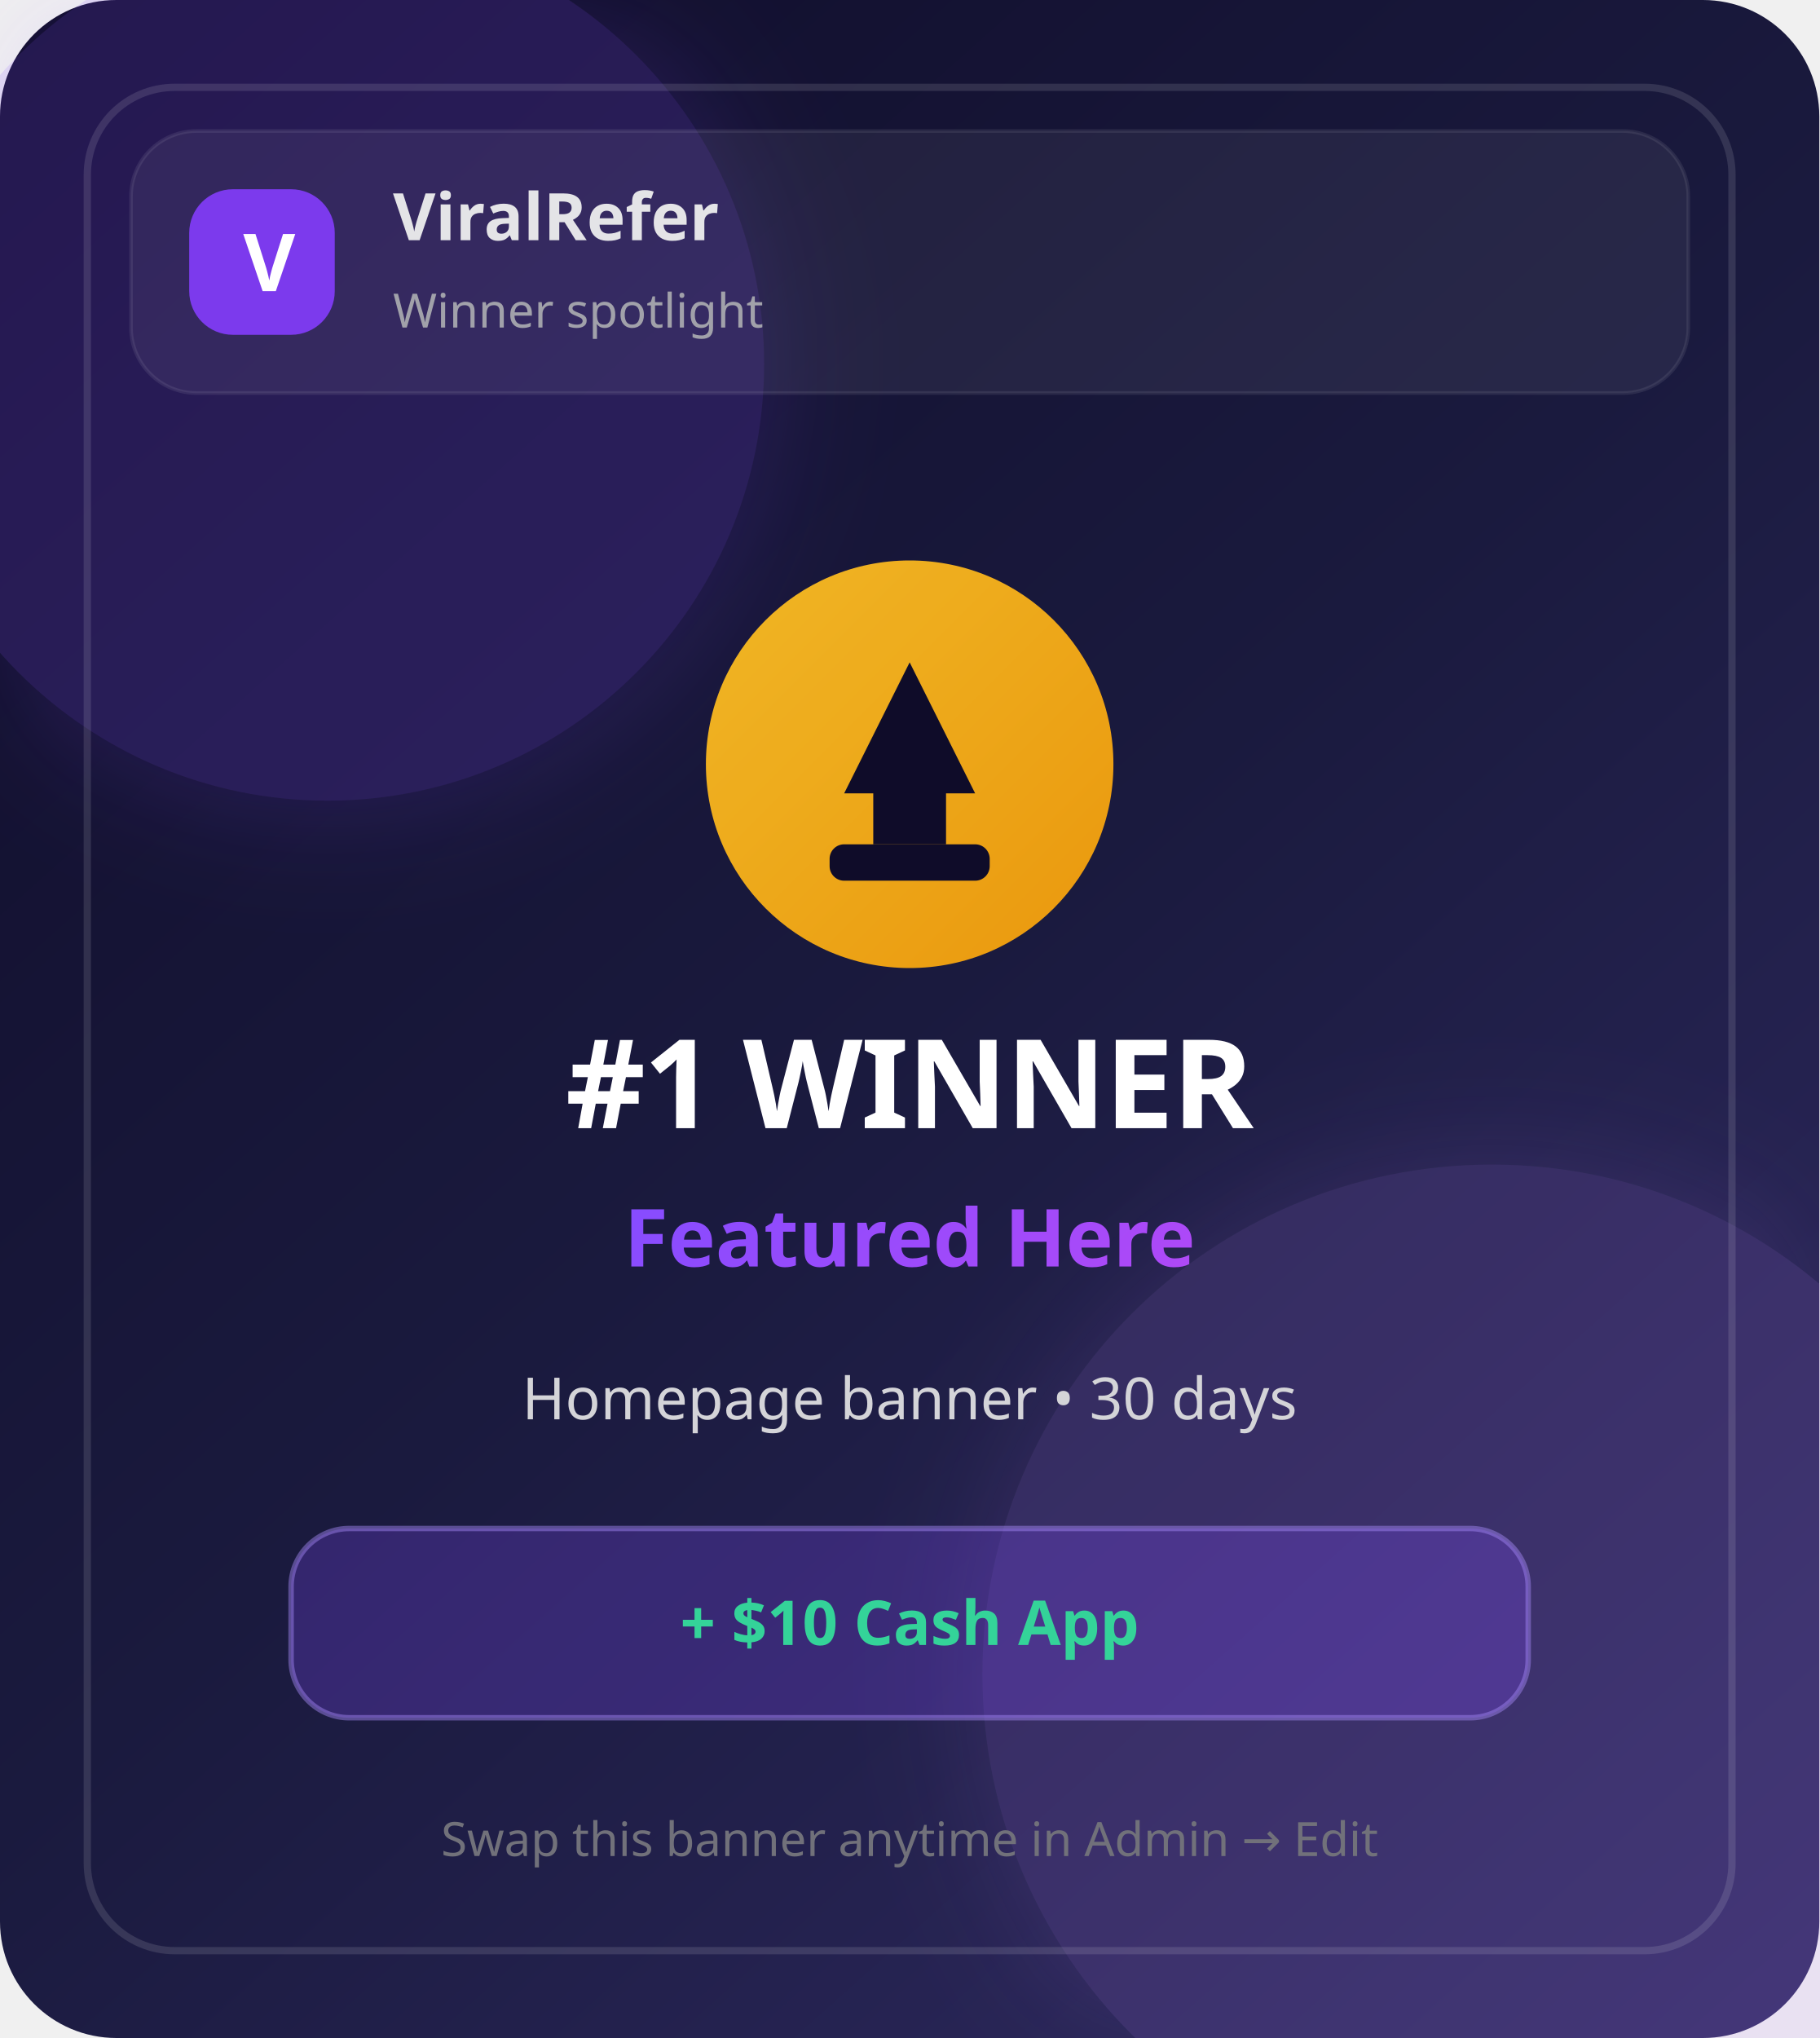
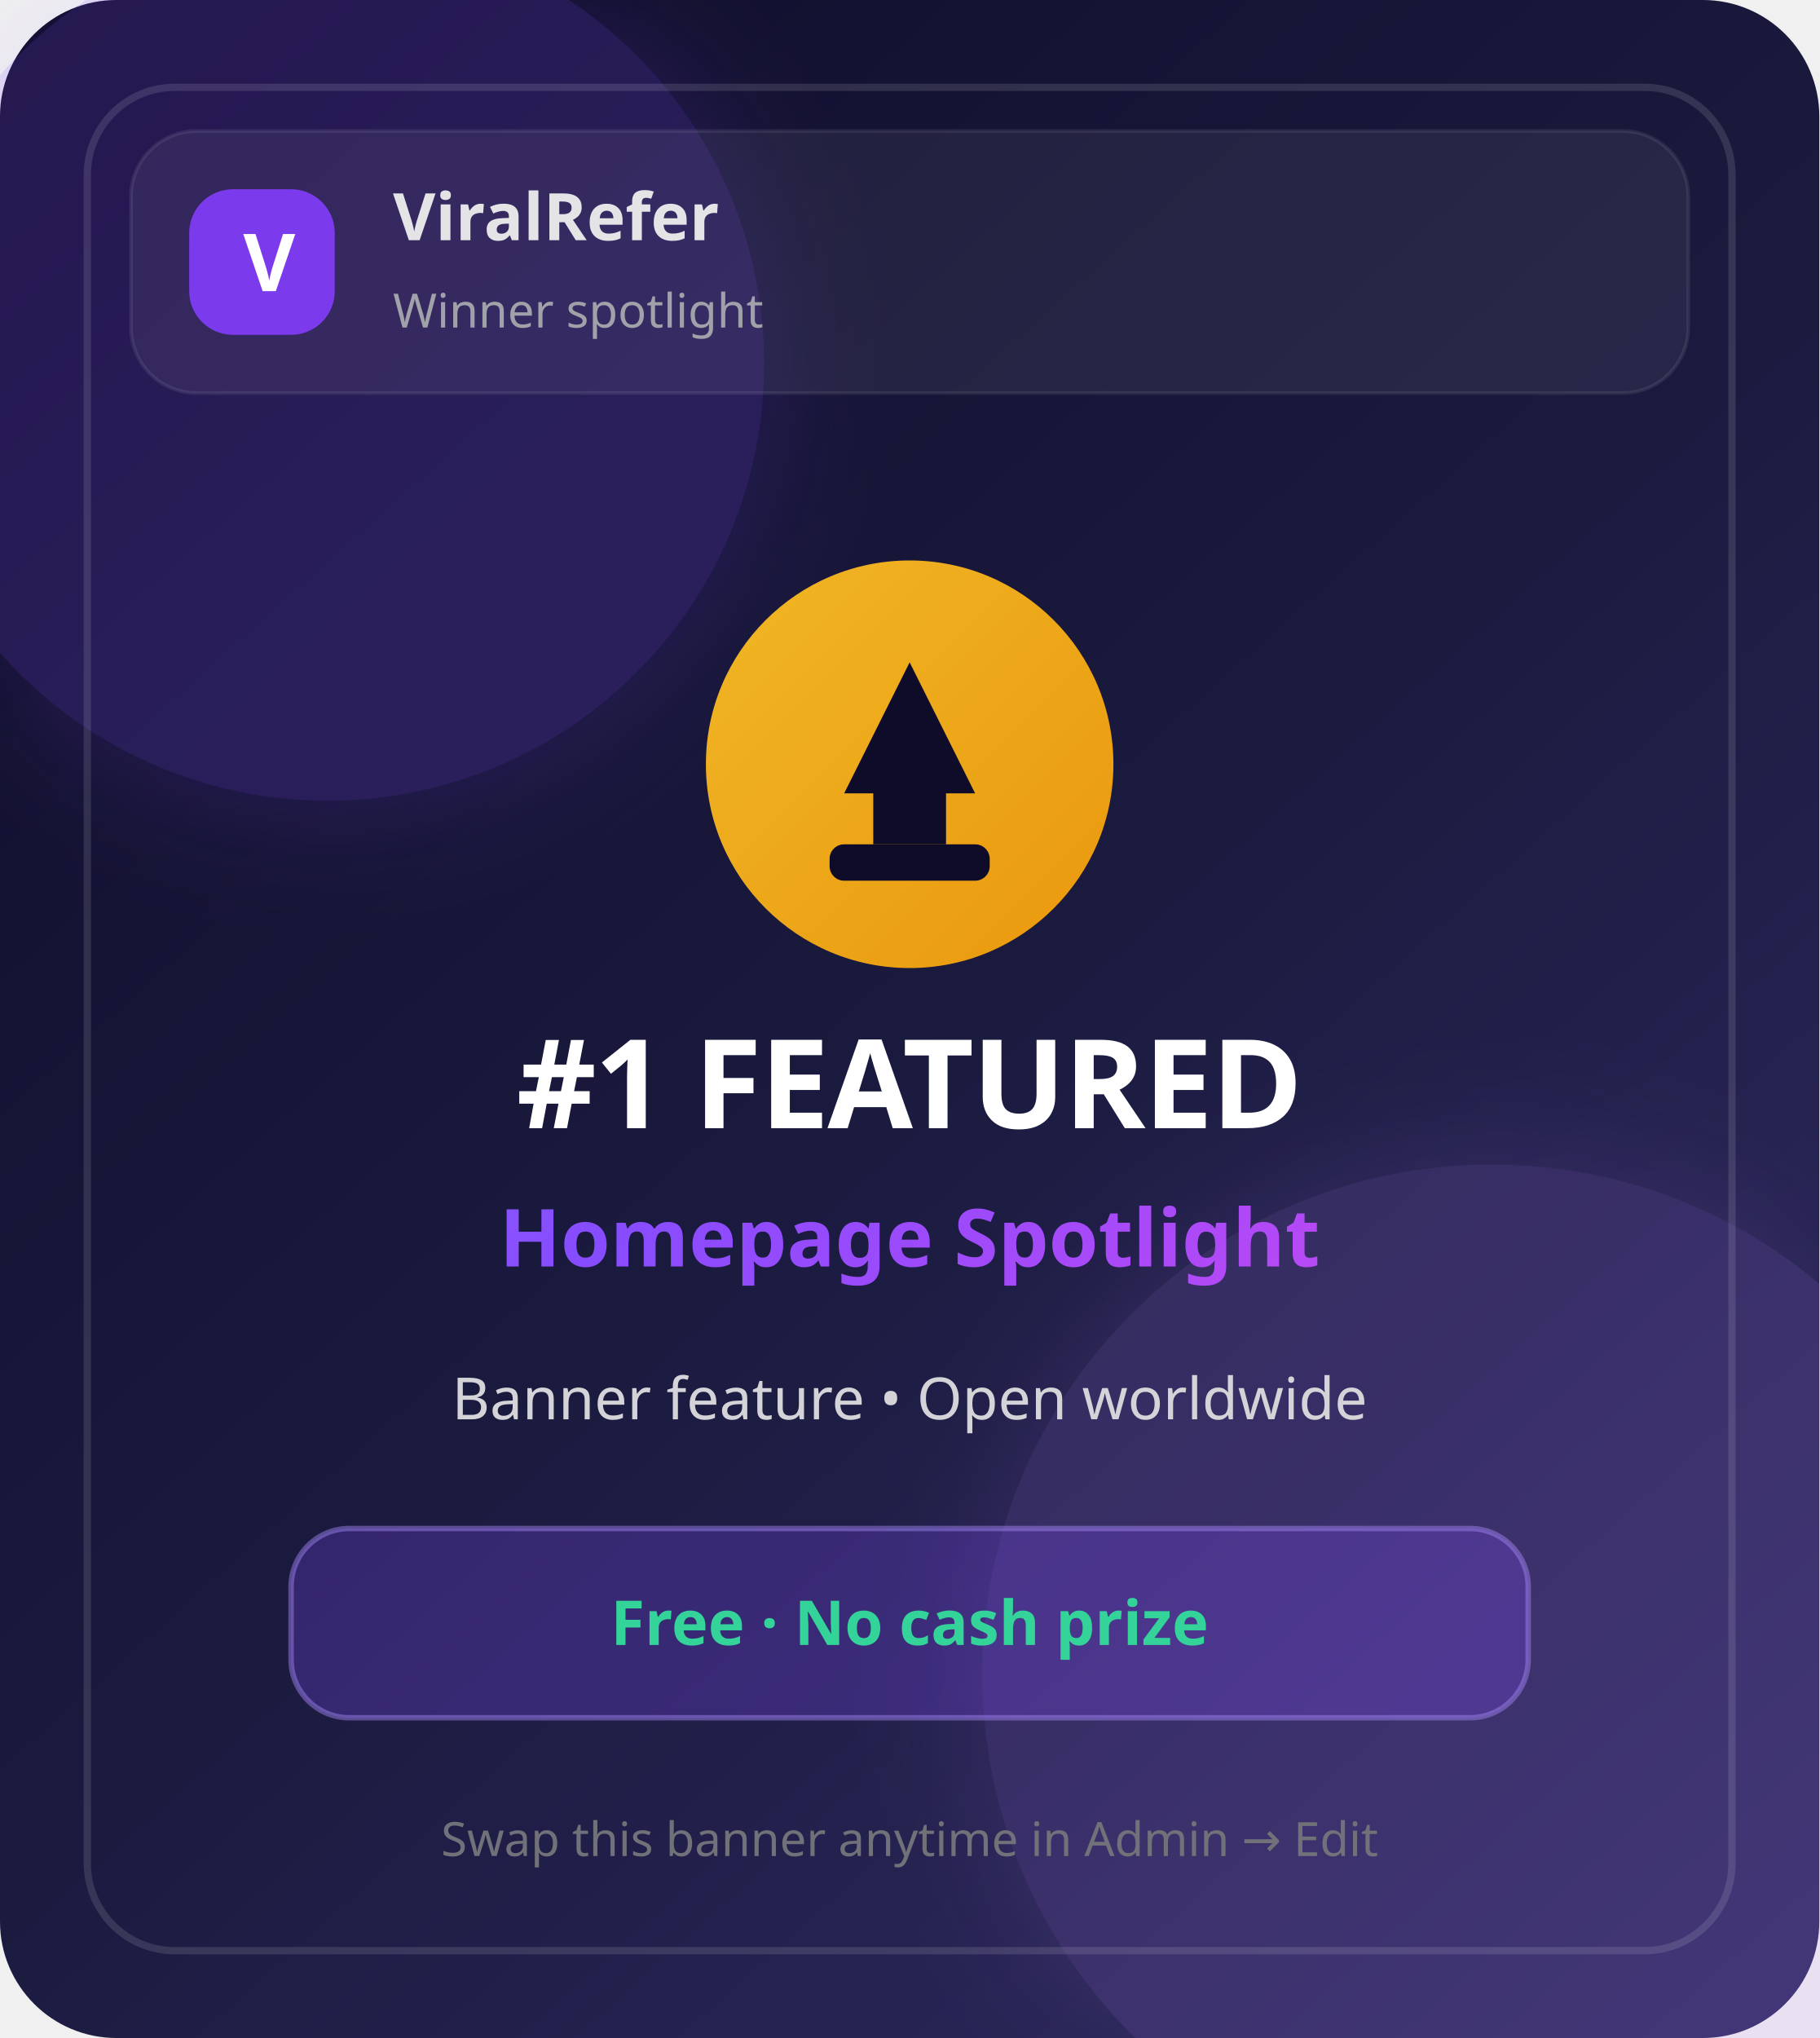
<svg xmlns="http://www.w3.org/2000/svg" width="500" height="560" viewBox="0 0 500 560" fill="none">
  <defs>
    <linearGradient id="bg" x1="0" y1="0" x2="500" y2="560" gradientUnits="userSpaceOnUse">
      <stop offset="0%" stop-color="#0f0c29" />
      <stop offset="50%" stop-color="#1a1a3e" />
      <stop offset="100%" stop-color="#302b63" />
    </linearGradient>
    <linearGradient id="accent" x1="80" y1="120" x2="420" y2="440" gradientUnits="userSpaceOnUse">
      <stop offset="0%" stop-color="#a78bfa" />
      <stop offset="45%" stop-color="#864cff" />
      <stop offset="100%" stop-color="#d946ef" />
    </linearGradient>
    <linearGradient id="gold" x1="0" y1="0" x2="1" y2="1">
      <stop offset="0%" stop-color="#fbbf24" />
      <stop offset="100%" stop-color="#f59e0b" />
    </linearGradient>
    <filter id="glow" x="-20%" y="-20%" width="140%" height="140%">
      <feGaussianBlur stdDeviation="18" result="b" />
      <feMerge>
        <feMergeNode in="b" />
        <feMergeNode in="SourceGraphic" />
      </feMerge>
    </filter>
  </defs>
  <rect width="500" height="560" rx="32" fill="url(#bg)" />
  <circle cx="90" cy="100" r="120" fill="#864cff" opacity="0.18" filter="url(#glow)" />
  <circle cx="410" cy="460" r="140" fill="#c084fc" opacity="0.14" filter="url(#glow)" />
  <rect x="24" y="24" width="452" height="512" rx="24" stroke="rgba(255,255,255,0.12)" stroke-width="2" />
  <rect x="36" y="36" width="428" height="72" rx="18" fill="rgba(255,255,255,0.06)" stroke="rgba(255,255,255,0.08)" />
  <rect x="52" y="52" width="40" height="40" rx="12" fill="#7c3aed" />
  <text x="74" y="80" text-anchor="middle" fill="#fff" font-family="system-ui,Segoe UI,sans-serif" font-size="22" font-weight="700">V</text>
  <text x="108" y="66" fill="#e4e4e7" font-family="system-ui,Segoe UI,sans-serif" font-size="18" font-weight="600">ViralRefer</text>
  <text x="108" y="90" fill="#a1a1aa" font-family="system-ui,Segoe UI,sans-serif" font-size="13">Winner spotlight</text>
  <g transform="translate(250 210)">
    <circle cx="0" cy="0" r="56" fill="url(#gold)" opacity="0.95" />
    <path d="M-18 8 L0 -28 L18 8 L10 8 L10 22 L-10 22 L-10 8 Z" fill="#0f0c29" />
    <rect x="-22" y="22" width="44" height="10" rx="4" fill="#0f0c29" />
  </g>
-   <text x="250" y="310" text-anchor="middle" fill="#ffffff" font-family="system-ui,Segoe UI,sans-serif" font-size="34" font-weight="800" letter-spacing="-0.5">#1 WINNER</text>
-   <text x="250" y="348" text-anchor="middle" fill="url(#accent)" font-family="system-ui,Segoe UI,sans-serif" font-size="22" font-weight="700">Featured Here</text>
-   <text x="250" y="390" text-anchor="middle" fill="#d4d4d8" font-family="system-ui,Segoe UI,sans-serif" font-size="16">Homepage banner • 30 days</text>
+   <text x="250" y="310" text-anchor="middle" fill="#ffffff" font-family="system-ui,Segoe UI,sans-serif" font-size="34" font-weight="800" letter-spacing="-0.5">#1 FEATURED</text>
+   <text x="250" y="348" text-anchor="middle" fill="url(#accent)" font-family="system-ui,Segoe UI,sans-serif" font-size="22" font-weight="700">Homepage Spotlight</text>
+   <text x="250" y="390" text-anchor="middle" fill="#d4d4d8" font-family="system-ui,Segoe UI,sans-serif" font-size="16">Banner feature • Open worldwide</text>
  <rect x="80" y="420" width="340" height="52" rx="16" fill="rgba(134,76,255,0.25)" stroke="rgba(167,139,250,0.45)" stroke-width="1.5" />
-   <text x="250" y="452" text-anchor="middle" fill="#34d399" font-family="system-ui,Segoe UI,sans-serif" font-size="17" font-weight="700">+ $10 Cash App</text>
+   <text x="250" y="452" text-anchor="middle" fill="#34d399" font-family="system-ui,Segoe UI,sans-serif" font-size="17" font-weight="700">Free · No cash prize</text>
  <text x="250" y="510" text-anchor="middle" fill="#71717a" font-family="system-ui,Segoe UI,sans-serif" font-size="13">Swap this banner anytime in Admin → Edit</text>
</svg>
